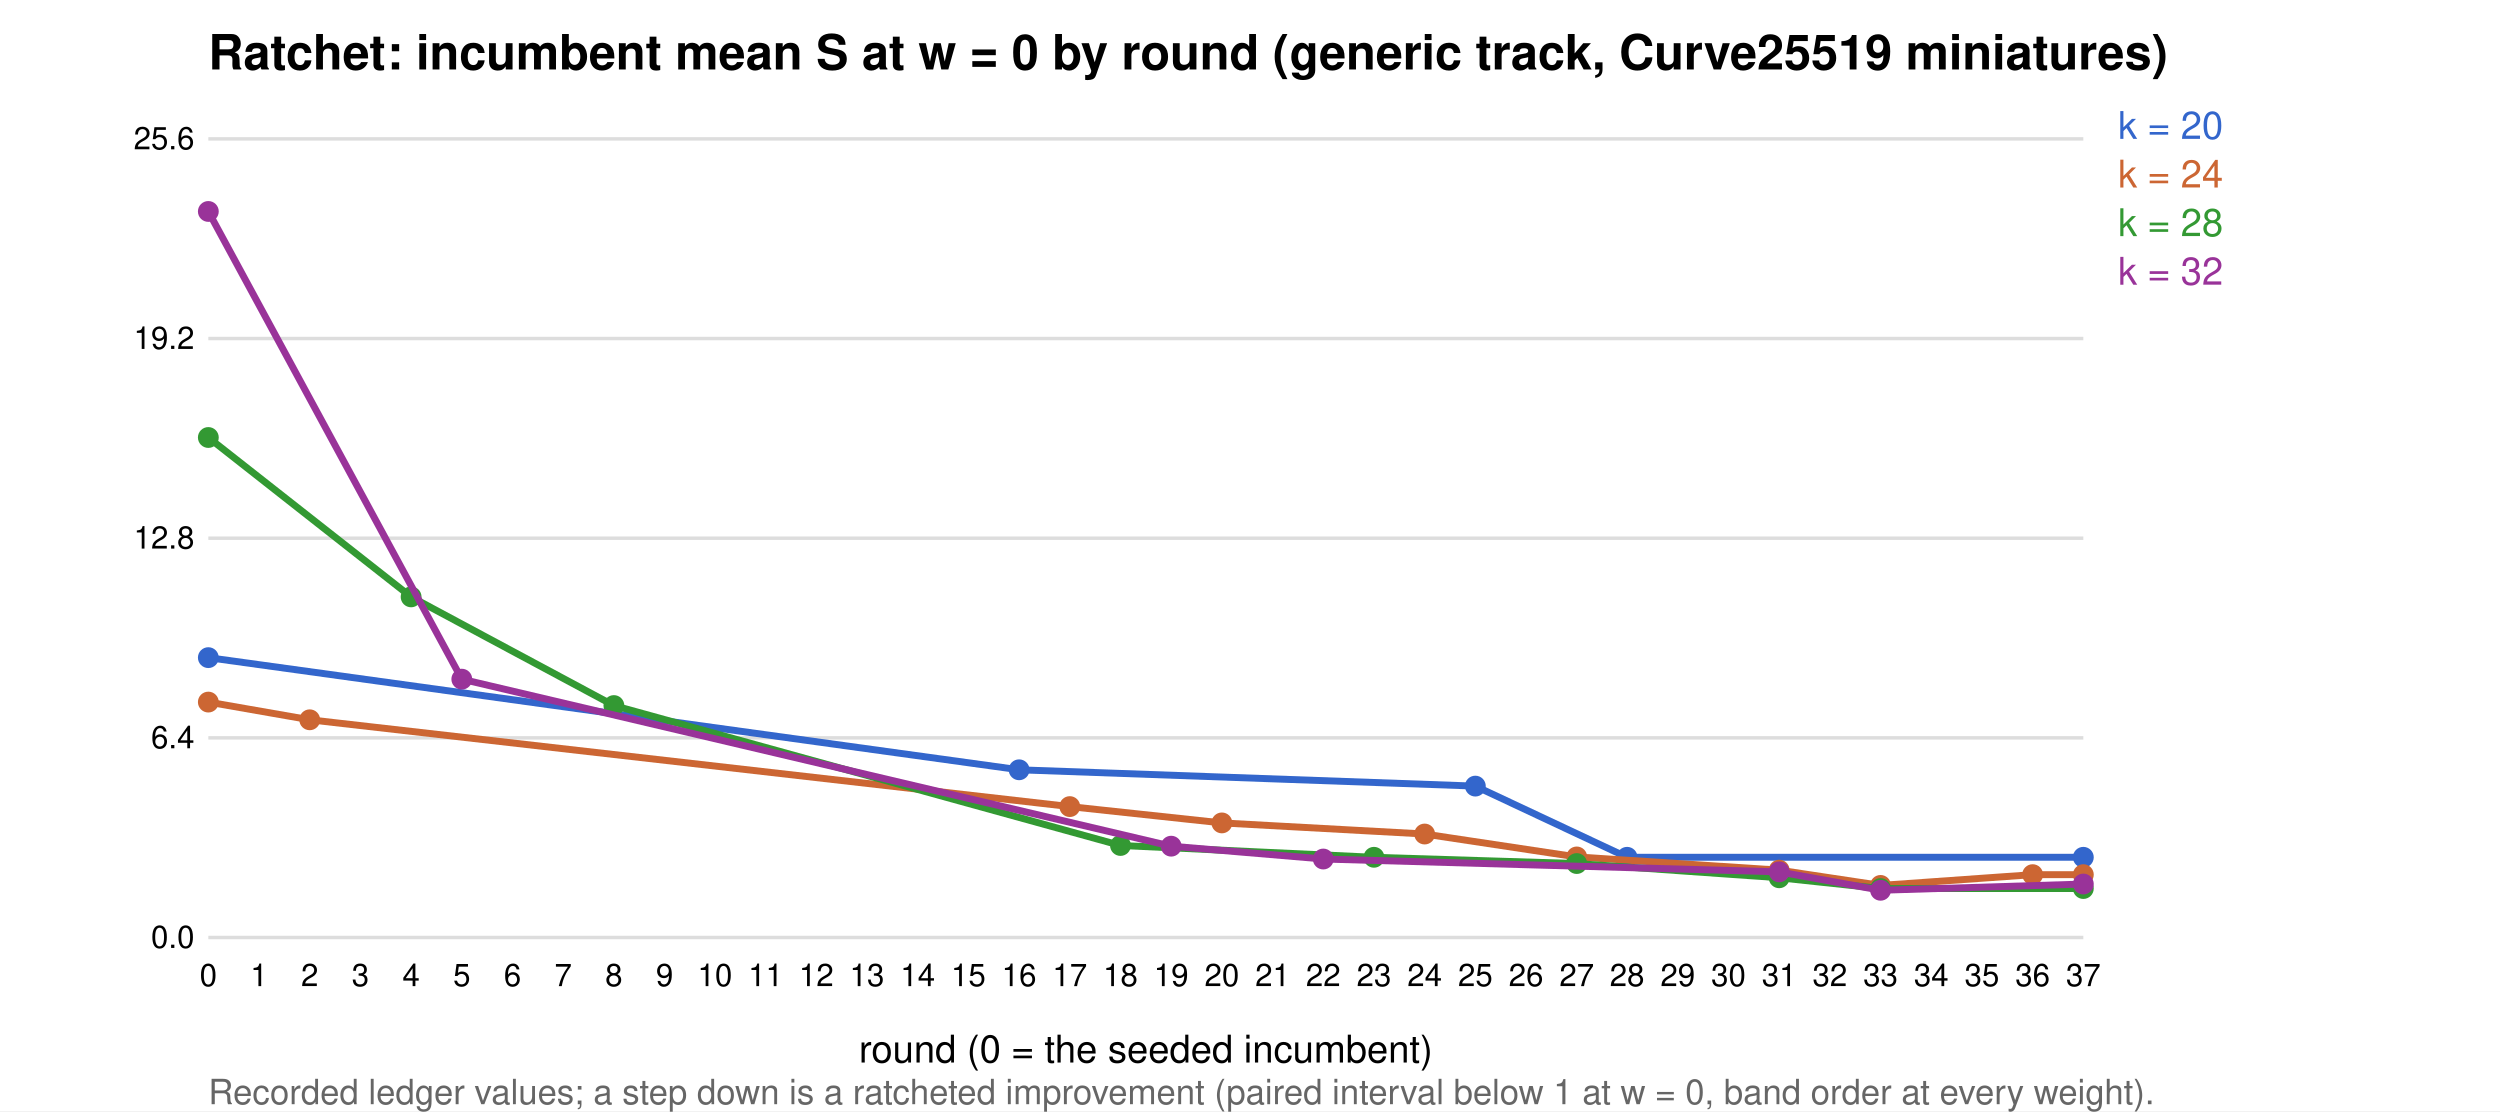
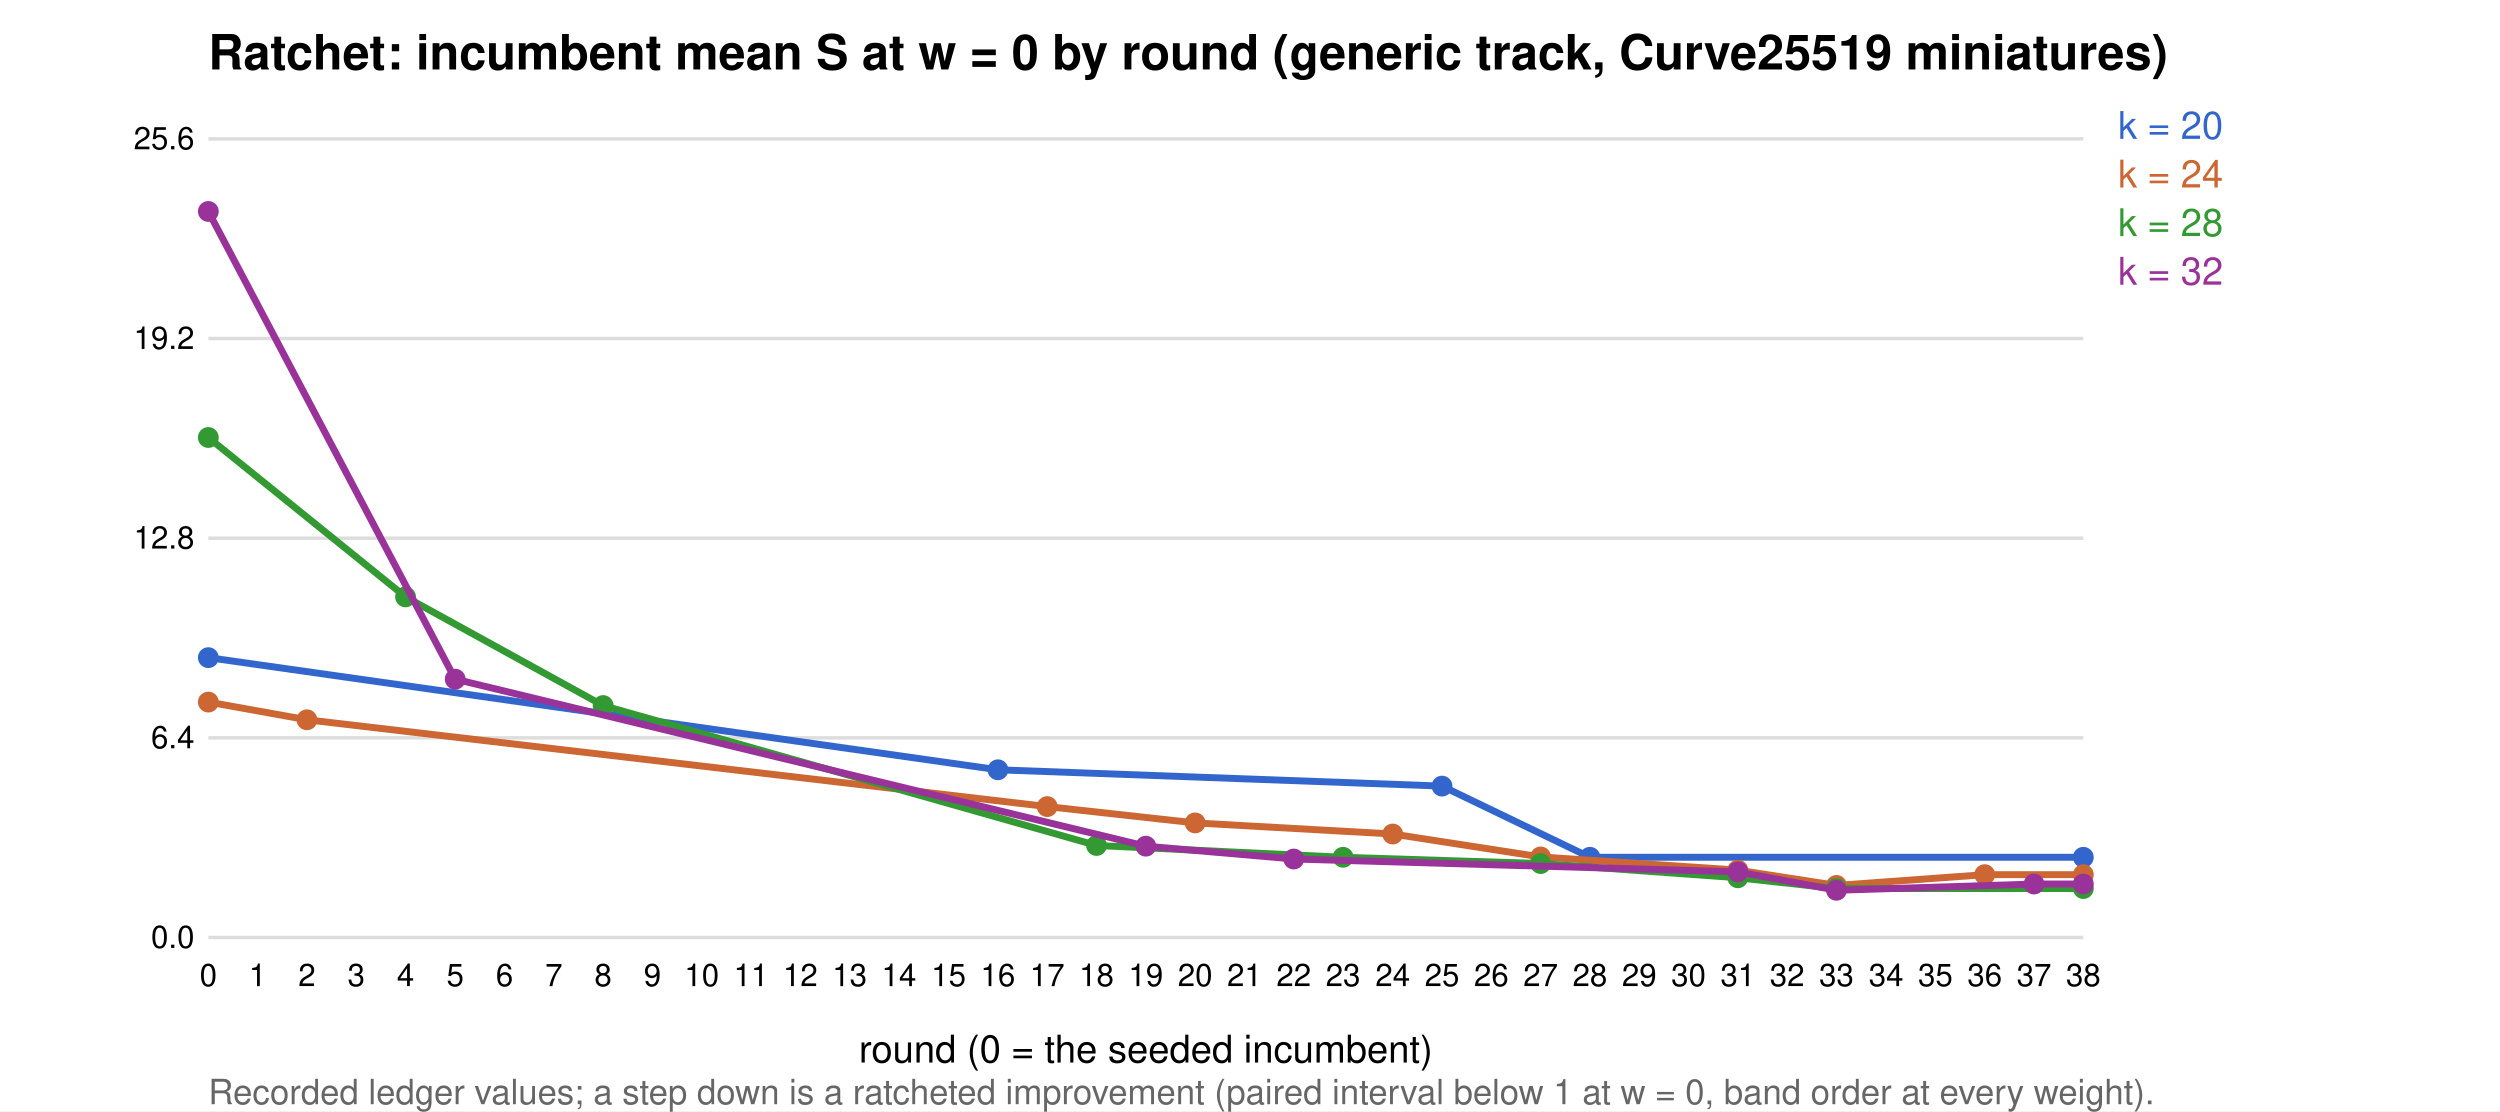
<svg xmlns="http://www.w3.org/2000/svg" width="720" height="320" viewBox="0 0 720 320" font-family="Helvetica,Arial,sans-serif" font-size="11">
  <rect width="100%" height="100%" fill="white" />
  <text x="60" y="20" font-size="14" font-weight="bold">Ratchet: incumbent mean S at w = 0 by round (generic track, Curve25519 miniatures)</text>
  <line x1="60" x2="600" y1="270.0" y2="270.0" stroke="#ddd" />
  <text x="56" y="273.0" text-anchor="end" font-size="9">0.0</text>
  <line x1="60" x2="600" y1="212.5" y2="212.5" stroke="#ddd" />
  <text x="56" y="215.5" text-anchor="end" font-size="9">6.4</text>
  <line x1="60" x2="600" y1="155.0" y2="155.0" stroke="#ddd" />
  <text x="56" y="158.0" text-anchor="end" font-size="9">12.8</text>
  <line x1="60" x2="600" y1="97.5" y2="97.5" stroke="#ddd" />
  <text x="56" y="100.5" text-anchor="end" font-size="9">19.2</text>
  <line x1="60" x2="600" y1="40.0" y2="40.0" stroke="#ddd" />
  <text x="56" y="43.0" text-anchor="end" font-size="9">25.6</text>
-   <polyline fill="none" stroke="#36c" stroke-width="2" points="60.0,189.4 293.5,221.7 424.9,226.4 468.6,246.9 600.0,246.9" />
+   <polyline fill="none" stroke="#36c" stroke-width="2" points="60.0,189.4 287.4,221.7 415.3,226.4 457.9,246.9 600.0,246.9" />
  <circle cx="60.0" cy="189.4" r="3" fill="#36c" />
-   <circle cx="293.5" cy="221.7" r="3" fill="#36c" />
-   <circle cx="424.9" cy="226.4" r="3" fill="#36c" />
-   <circle cx="468.6" cy="246.9" r="3" fill="#36c" />
+   <circle cx="287.4" cy="221.7" r="3" fill="#36c" />
+   <circle cx="415.3" cy="226.4" r="3" fill="#36c" />
+   <circle cx="457.9" cy="246.9" r="3" fill="#36c" />
  <circle cx="600.0" cy="246.9" r="3" fill="#36c" />
  <text x="610" y="40" fill="#36c">k = 20</text>
-   <polyline fill="none" stroke="#c63" stroke-width="2" points="60.0,202.2 89.2,207.3 308.1,232.3 351.9,237.0 410.3,240.2 454.1,246.8 512.4,250.6 541.6,255.0 585.4,251.9 600.0,251.9" />
+   <polyline fill="none" stroke="#c63" stroke-width="2" points="60.0,202.2 88.4,207.3 301.6,232.3 344.2,237.0 401.1,240.2 443.7,246.8 500.5,250.6 528.9,255.0 571.6,251.9 600.0,251.9" />
  <circle cx="60.0" cy="202.2" r="3" fill="#c63" />
-   <circle cx="89.2" cy="207.3" r="3" fill="#c63" />
-   <circle cx="308.1" cy="232.3" r="3" fill="#c63" />
-   <circle cx="351.9" cy="237.0" r="3" fill="#c63" />
-   <circle cx="410.3" cy="240.2" r="3" fill="#c63" />
-   <circle cx="454.1" cy="246.8" r="3" fill="#c63" />
-   <circle cx="512.4" cy="250.6" r="3" fill="#c63" />
-   <circle cx="541.6" cy="255.0" r="3" fill="#c63" />
-   <circle cx="585.4" cy="251.9" r="3" fill="#c63" />
+   <circle cx="88.4" cy="207.3" r="3" fill="#c63" />
+   <circle cx="301.6" cy="232.3" r="3" fill="#c63" />
+   <circle cx="344.2" cy="237.0" r="3" fill="#c63" />
+   <circle cx="401.1" cy="240.2" r="3" fill="#c63" />
+   <circle cx="443.7" cy="246.8" r="3" fill="#c63" />
+   <circle cx="500.5" cy="250.6" r="3" fill="#c63" />
+   <circle cx="528.9" cy="255.0" r="3" fill="#c63" />
+   <circle cx="571.6" cy="251.9" r="3" fill="#c63" />
  <circle cx="600.0" cy="251.9" r="3" fill="#c63" />
  <text x="610" y="54" fill="#c63">k = 24</text>
-   <polyline fill="none" stroke="#393" stroke-width="2" points="60.0,126.0 118.4,171.9 176.8,203.2 322.7,243.5 395.7,246.9 454.1,248.7 512.4,252.8 541.6,255.9 600.0,255.9" />
+   <polyline fill="none" stroke="#393" stroke-width="2" points="60.0,126.0 116.8,171.9 173.7,203.2 315.8,243.5 386.8,246.9 443.7,248.7 500.5,252.8 528.9,255.9 600.0,255.9" />
  <circle cx="60.0" cy="126.0" r="3" fill="#393" />
-   <circle cx="118.4" cy="171.9" r="3" fill="#393" />
-   <circle cx="176.8" cy="203.2" r="3" fill="#393" />
-   <circle cx="322.7" cy="243.5" r="3" fill="#393" />
-   <circle cx="395.7" cy="246.9" r="3" fill="#393" />
-   <circle cx="454.1" cy="248.7" r="3" fill="#393" />
-   <circle cx="512.4" cy="252.8" r="3" fill="#393" />
-   <circle cx="541.6" cy="255.9" r="3" fill="#393" />
+   <circle cx="116.8" cy="171.9" r="3" fill="#393" />
+   <circle cx="173.7" cy="203.2" r="3" fill="#393" />
+   <circle cx="315.8" cy="243.5" r="3" fill="#393" />
+   <circle cx="386.8" cy="246.9" r="3" fill="#393" />
+   <circle cx="443.7" cy="248.7" r="3" fill="#393" />
+   <circle cx="500.5" cy="252.8" r="3" fill="#393" />
+   <circle cx="528.9" cy="255.9" r="3" fill="#393" />
  <circle cx="600.0" cy="255.9" r="3" fill="#393" />
  <text x="610" y="68" fill="#393">k = 28</text>
-   <polyline fill="none" stroke="#939" stroke-width="2" points="60.0,60.9 133.0,195.6 337.3,243.7 381.1,247.4 512.4,251.1 541.6,256.4 600.0,254.6" />
+   <polyline fill="none" stroke="#939" stroke-width="2" points="60.0,60.9 131.1,195.6 330.0,243.7 372.6,247.4 500.5,251.1 528.9,256.4 585.8,254.6 600.0,254.6" />
  <circle cx="60.0" cy="60.9" r="3" fill="#939" />
-   <circle cx="133.0" cy="195.6" r="3" fill="#939" />
-   <circle cx="337.3" cy="243.7" r="3" fill="#939" />
-   <circle cx="381.1" cy="247.4" r="3" fill="#939" />
-   <circle cx="512.4" cy="251.1" r="3" fill="#939" />
-   <circle cx="541.6" cy="256.4" r="3" fill="#939" />
+   <circle cx="131.1" cy="195.6" r="3" fill="#939" />
+   <circle cx="330.0" cy="243.7" r="3" fill="#939" />
+   <circle cx="372.6" cy="247.4" r="3" fill="#939" />
+   <circle cx="500.5" cy="251.1" r="3" fill="#939" />
+   <circle cx="528.9" cy="256.4" r="3" fill="#939" />
+   <circle cx="585.8" cy="254.6" r="3" fill="#939" />
  <circle cx="600.0" cy="254.6" r="3" fill="#939" />
  <text x="610" y="82" fill="#939">k = 32</text>
  <text x="60.0" y="284" text-anchor="middle" font-size="9">0</text>
-   <text x="74.6" y="284" text-anchor="middle" font-size="9">1</text>
-   <text x="89.2" y="284" text-anchor="middle" font-size="9">2</text>
-   <text x="103.8" y="284" text-anchor="middle" font-size="9">3</text>
-   <text x="118.4" y="284" text-anchor="middle" font-size="9">4</text>
-   <text x="133.0" y="284" text-anchor="middle" font-size="9">5</text>
-   <text x="147.6" y="284" text-anchor="middle" font-size="9">6</text>
-   <text x="162.2" y="284" text-anchor="middle" font-size="9">7</text>
-   <text x="176.8" y="284" text-anchor="middle" font-size="9">8</text>
-   <text x="191.4" y="284" text-anchor="middle" font-size="9">9</text>
-   <text x="205.9" y="284" text-anchor="middle" font-size="9">10</text>
-   <text x="220.5" y="284" text-anchor="middle" font-size="9">11</text>
-   <text x="235.1" y="284" text-anchor="middle" font-size="9">12</text>
-   <text x="249.7" y="284" text-anchor="middle" font-size="9">13</text>
-   <text x="264.3" y="284" text-anchor="middle" font-size="9">14</text>
-   <text x="278.9" y="284" text-anchor="middle" font-size="9">15</text>
-   <text x="293.5" y="284" text-anchor="middle" font-size="9">16</text>
-   <text x="308.1" y="284" text-anchor="middle" font-size="9">17</text>
-   <text x="322.7" y="284" text-anchor="middle" font-size="9">18</text>
-   <text x="337.3" y="284" text-anchor="middle" font-size="9">19</text>
-   <text x="351.9" y="284" text-anchor="middle" font-size="9">20</text>
-   <text x="366.5" y="284" text-anchor="middle" font-size="9">21</text>
-   <text x="381.1" y="284" text-anchor="middle" font-size="9">22</text>
-   <text x="395.7" y="284" text-anchor="middle" font-size="9">23</text>
-   <text x="410.3" y="284" text-anchor="middle" font-size="9">24</text>
-   <text x="424.9" y="284" text-anchor="middle" font-size="9">25</text>
-   <text x="439.5" y="284" text-anchor="middle" font-size="9">26</text>
-   <text x="454.1" y="284" text-anchor="middle" font-size="9">27</text>
-   <text x="468.6" y="284" text-anchor="middle" font-size="9">28</text>
-   <text x="483.2" y="284" text-anchor="middle" font-size="9">29</text>
-   <text x="497.8" y="284" text-anchor="middle" font-size="9">30</text>
-   <text x="512.4" y="284" text-anchor="middle" font-size="9">31</text>
-   <text x="527.0" y="284" text-anchor="middle" font-size="9">32</text>
-   <text x="541.6" y="284" text-anchor="middle" font-size="9">33</text>
-   <text x="556.2" y="284" text-anchor="middle" font-size="9">34</text>
-   <text x="570.8" y="284" text-anchor="middle" font-size="9">35</text>
-   <text x="585.4" y="284" text-anchor="middle" font-size="9">36</text>
-   <text x="600.0" y="284" text-anchor="middle" font-size="9">37</text>
+   <text x="74.2" y="284" text-anchor="middle" font-size="9">1</text>
+   <text x="88.4" y="284" text-anchor="middle" font-size="9">2</text>
+   <text x="102.6" y="284" text-anchor="middle" font-size="9">3</text>
+   <text x="116.8" y="284" text-anchor="middle" font-size="9">4</text>
+   <text x="131.1" y="284" text-anchor="middle" font-size="9">5</text>
+   <text x="145.3" y="284" text-anchor="middle" font-size="9">6</text>
+   <text x="159.5" y="284" text-anchor="middle" font-size="9">7</text>
+   <text x="173.7" y="284" text-anchor="middle" font-size="9">8</text>
+   <text x="187.9" y="284" text-anchor="middle" font-size="9">9</text>
+   <text x="202.1" y="284" text-anchor="middle" font-size="9">10</text>
+   <text x="216.3" y="284" text-anchor="middle" font-size="9">11</text>
+   <text x="230.5" y="284" text-anchor="middle" font-size="9">12</text>
+   <text x="244.7" y="284" text-anchor="middle" font-size="9">13</text>
+   <text x="258.9" y="284" text-anchor="middle" font-size="9">14</text>
+   <text x="273.2" y="284" text-anchor="middle" font-size="9">15</text>
+   <text x="287.4" y="284" text-anchor="middle" font-size="9">16</text>
+   <text x="301.6" y="284" text-anchor="middle" font-size="9">17</text>
+   <text x="315.8" y="284" text-anchor="middle" font-size="9">18</text>
+   <text x="330.0" y="284" text-anchor="middle" font-size="9">19</text>
+   <text x="344.2" y="284" text-anchor="middle" font-size="9">20</text>
+   <text x="358.4" y="284" text-anchor="middle" font-size="9">21</text>
+   <text x="372.6" y="284" text-anchor="middle" font-size="9">22</text>
+   <text x="386.8" y="284" text-anchor="middle" font-size="9">23</text>
+   <text x="401.1" y="284" text-anchor="middle" font-size="9">24</text>
+   <text x="415.3" y="284" text-anchor="middle" font-size="9">25</text>
+   <text x="429.5" y="284" text-anchor="middle" font-size="9">26</text>
+   <text x="443.7" y="284" text-anchor="middle" font-size="9">27</text>
+   <text x="457.9" y="284" text-anchor="middle" font-size="9">28</text>
+   <text x="472.1" y="284" text-anchor="middle" font-size="9">29</text>
+   <text x="486.3" y="284" text-anchor="middle" font-size="9">30</text>
+   <text x="500.5" y="284" text-anchor="middle" font-size="9">31</text>
+   <text x="514.7" y="284" text-anchor="middle" font-size="9">32</text>
+   <text x="528.9" y="284" text-anchor="middle" font-size="9">33</text>
+   <text x="543.2" y="284" text-anchor="middle" font-size="9">34</text>
+   <text x="557.4" y="284" text-anchor="middle" font-size="9">35</text>
+   <text x="571.6" y="284" text-anchor="middle" font-size="9">36</text>
+   <text x="585.8" y="284" text-anchor="middle" font-size="9">37</text>
+   <text x="600.0" y="284" text-anchor="middle" font-size="9">38</text>
  <text x="330" y="306" text-anchor="middle">round (0 = the seeded incumbent)</text>
  <text x="60" y="318" font-size="10" fill="#666">Recorded ledger values; a step down is a ratcheted improvement (paired interval below 1 at w = 0, band order at every weight).</text>
</svg>
